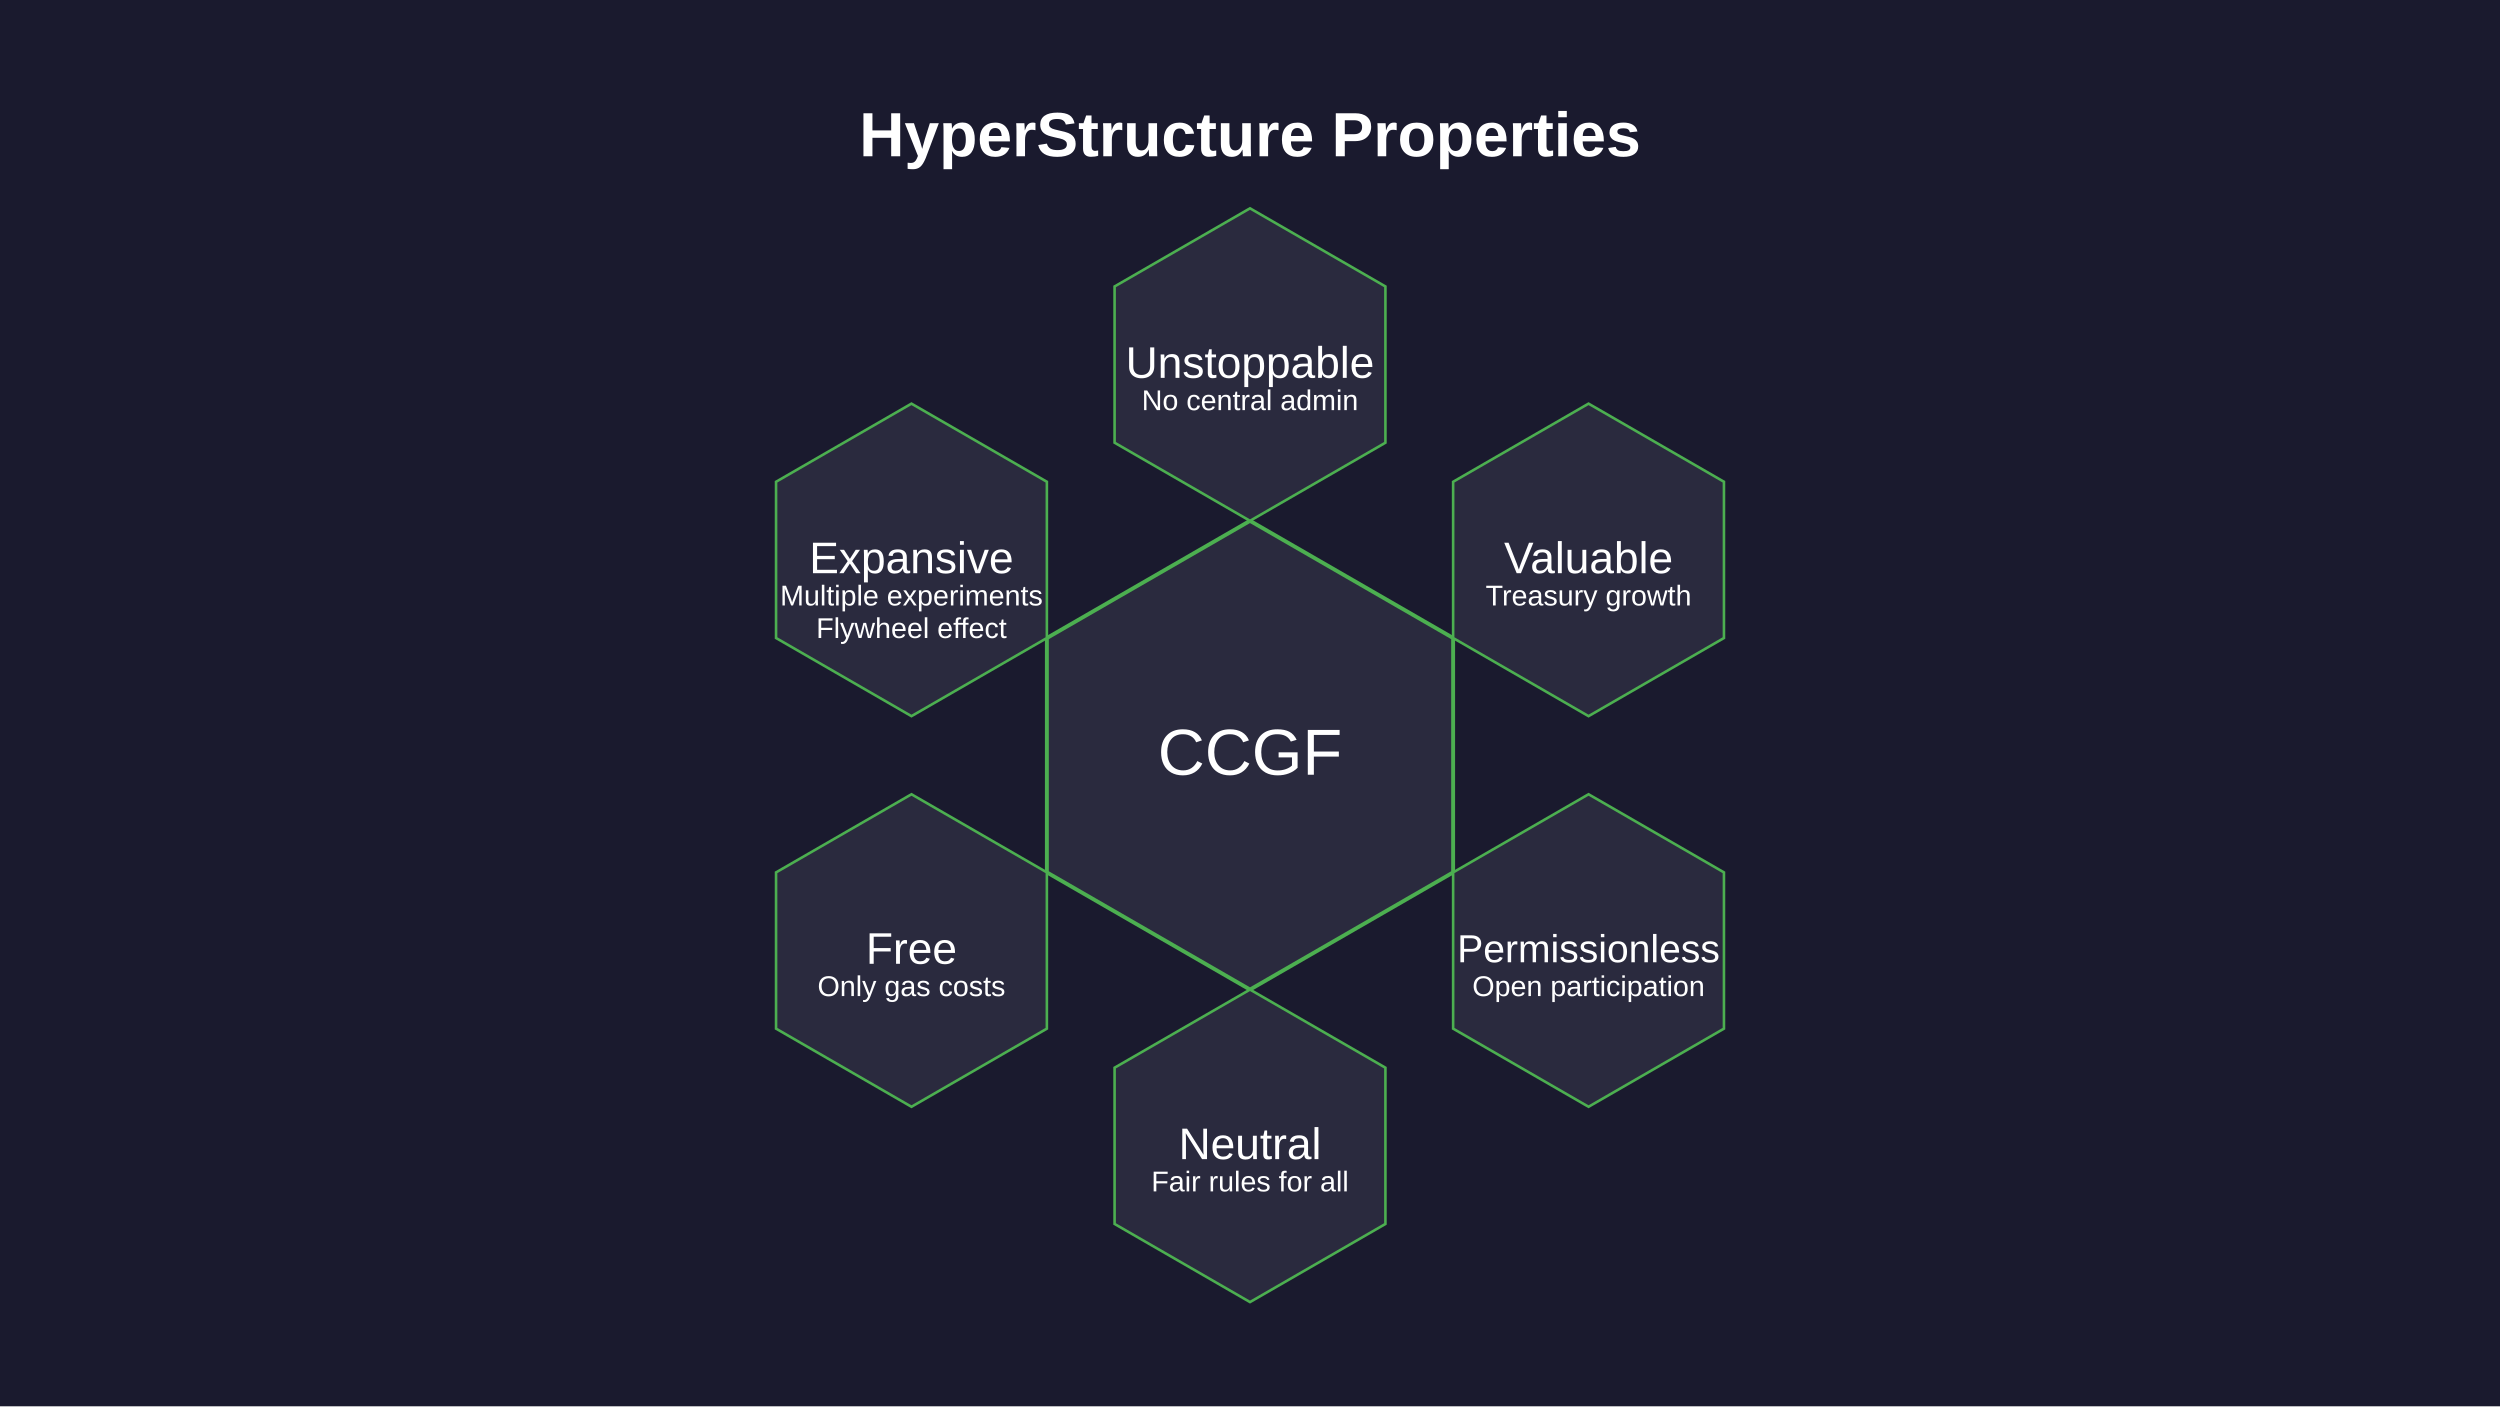
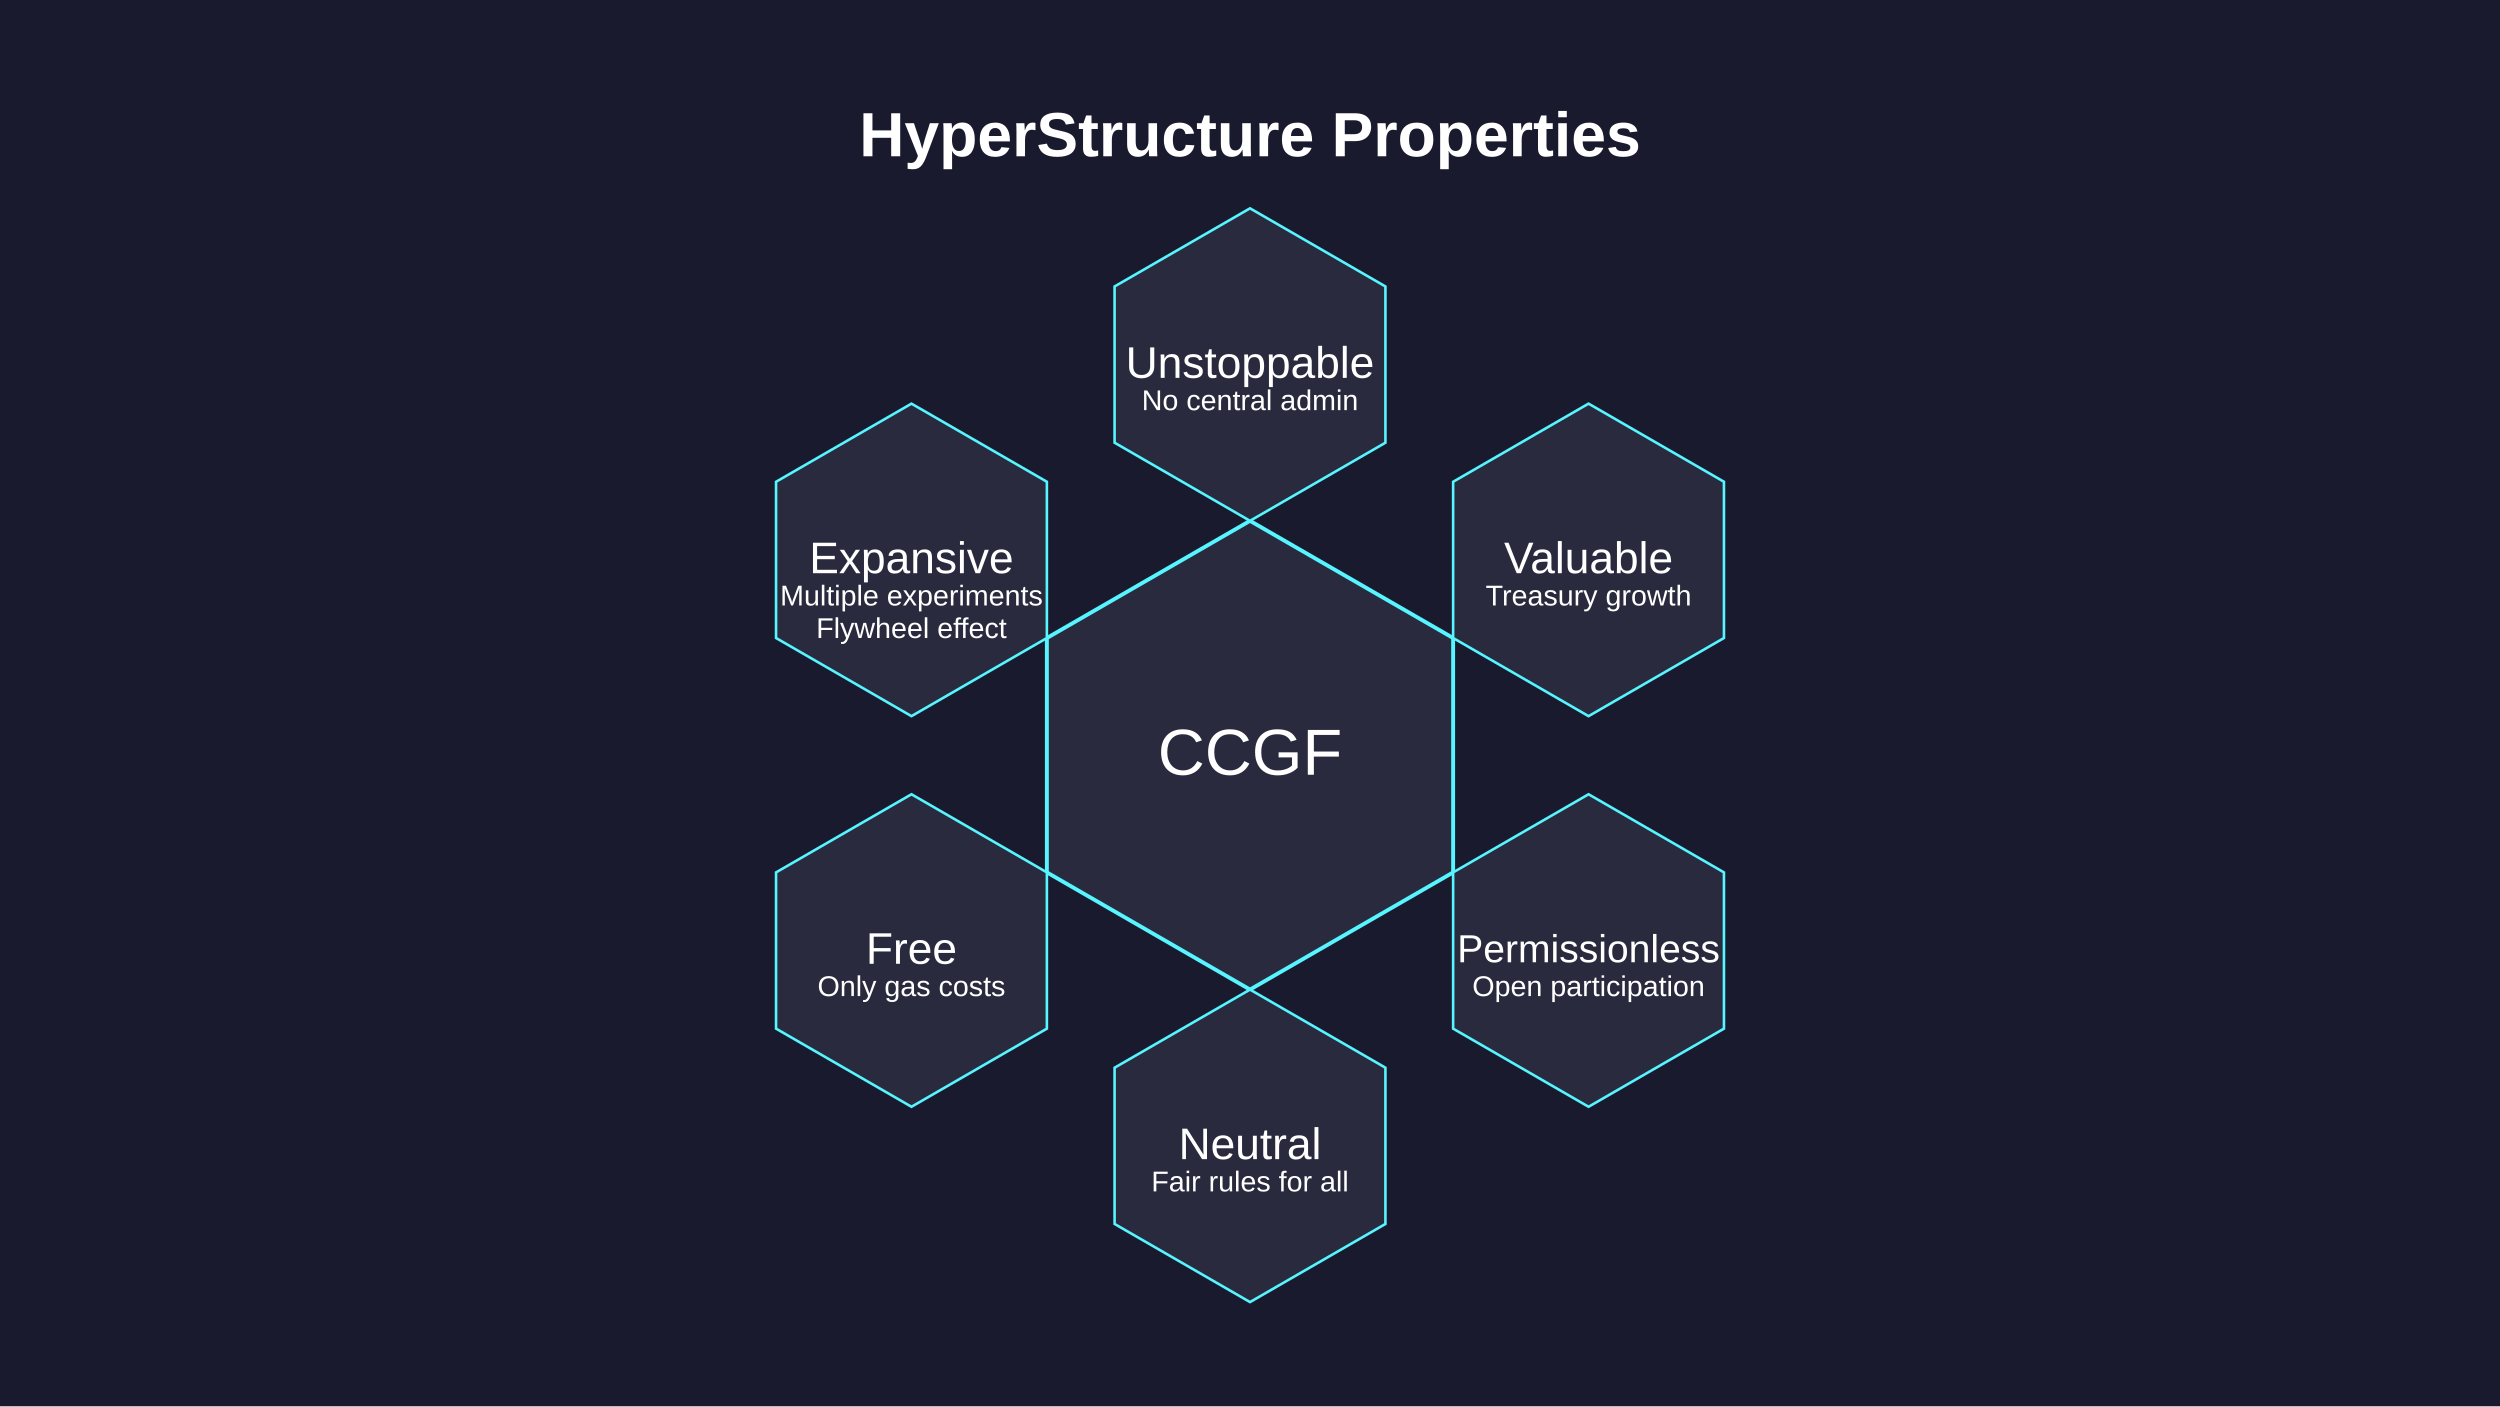
<svg xmlns="http://www.w3.org/2000/svg" width="1920" height="1080" viewBox="0 0 1920 1080">
  <rect width="100%" height="100%" fill="#1a1a2e" />
  <text x="960" y="120" font-family="Arial, sans-serif" font-size="48" fill="#ffffff" text-anchor="middle" font-weight="bold">
        HyperStructure Properties
    </text>
  <g transform="translate(960,580)">
-     <path d="M 0,-180 L 156,-90 L 156,90 L 0,180 L -156,90 L -156,-90 Z" fill="#2a2a3e" stroke="#4CAF50" stroke-width="3" />
+     <path d="M 0,-180 L 156,-90 L 156,90 L 0,180 L -156,90 L -156,-90 Z" fill="#2a2a3e" stroke="#56f5ff" stroke-width="3" />
    <text x="0" y="0" font-family="Arial, sans-serif" font-size="50" fill="#ffffff" text-anchor="middle" dy=".3em">CCGF</text>
    <g transform="translate(0,-300)">
-       <path d="M 0,-120 L 104,-60 L 104,60 L 0,120 L -104,60 L -104,-60 Z" fill="#2a2a3e" stroke="#4CAF50" stroke-width="2" />
+       <path d="M 0,-120 L 104,-60 L 104,60 L 0,120 L -104,60 L -104,-60 Z" fill="#2a2a3e" stroke="#56f5ff" stroke-width="2" />
      <text x="0" y="0" font-family="Arial, sans-serif" font-size="34" fill="#ffffff" text-anchor="middle" dy=".3em">Unstoppable</text>
      <text x="0" y="35" font-family="Arial, sans-serif" font-size="22" fill="#ffffff" text-anchor="middle">No central admin</text>
    </g>
    <g transform="translate(-260,-150)">
-       <path d="M 0,-120 L 104,-60 L 104,60 L 0,120 L -104,60 L -104,-60 Z" fill="#2a2a3e" stroke="#4CAF50" stroke-width="2" />
+       <path d="M 0,-120 L 104,-60 L 104,60 L 0,120 L -104,60 L -104,-60 Z" fill="#2a2a3e" stroke="#56f5ff" stroke-width="2" />
      <text x="0" y="0" font-family="Arial, sans-serif" font-size="34" fill="#ffffff" text-anchor="middle" dy=".3em">Expansive</text>
      <text x="0" y="35" font-family="Arial, sans-serif" font-size="22" fill="#ffffff" text-anchor="middle">Multiple experiments</text>
      <text x="0" y="60" font-family="Arial, sans-serif" font-size="22" fill="#ffffff" text-anchor="middle">Flywheel effect</text>
    </g>
    <g transform="translate(260,-150)">
-       <path d="M 0,-120 L 104,-60 L 104,60 L 0,120 L -104,60 L -104,-60 Z" fill="#2a2a3e" stroke="#4CAF50" stroke-width="2" />
+       <path d="M 0,-120 L 104,-60 L 104,60 L 0,120 L -104,60 L -104,-60 Z" fill="#2a2a3e" stroke="#56f5ff" stroke-width="2" />
      <text x="0" y="0" font-family="Arial, sans-serif" font-size="34" fill="#ffffff" text-anchor="middle" dy=".3em">Valuable</text>
      <text x="0" y="35" font-family="Arial, sans-serif" font-size="22" fill="#ffffff" text-anchor="middle">Treasury growth</text>
    </g>
    <g transform="translate(-260,150)">
-       <path d="M 0,-120 L 104,-60 L 104,60 L 0,120 L -104,60 L -104,-60 Z" fill="#2a2a3e" stroke="#4CAF50" stroke-width="2" />
+       <path d="M 0,-120 L 104,-60 L 104,60 L 0,120 L -104,60 L -104,-60 Z" fill="#2a2a3e" stroke="#56f5ff" stroke-width="2" />
      <text x="0" y="0" font-family="Arial, sans-serif" font-size="34" fill="#ffffff" text-anchor="middle" dy=".3em">Free</text>
      <text x="0" y="35" font-family="Arial, sans-serif" font-size="22" fill="#ffffff" text-anchor="middle">Only gas costs</text>
    </g>
    <g transform="translate(260,150)">
-       <path d="M 0,-120 L 104,-60 L 104,60 L 0,120 L -104,60 L -104,-60 Z" fill="#2a2a3e" stroke="#4CAF50" stroke-width="2" />
+       <path d="M 0,-120 L 104,-60 L 104,60 L 0,120 L -104,60 L -104,-60 Z" fill="#2a2a3e" stroke="#56f5ff" stroke-width="2" />
      <text x="0" y="0" font-family="Arial, sans-serif" font-size="30" fill="#ffffff" text-anchor="middle" dy=".3em">Permissionless</text>
      <text x="0" y="35" font-family="Arial, sans-serif" font-size="22" fill="#ffffff" text-anchor="middle">Open participation</text>
    </g>
    <g transform="translate(0,300)">
-       <path d="M 0,-120 L 104,-60 L 104,60 L 0,120 L -104,60 L -104,-60 Z" fill="#2a2a3e" stroke="#4CAF50" stroke-width="2" />
+       <path d="M 0,-120 L 104,-60 L 104,60 L 0,120 L -104,60 L -104,-60 Z" fill="#2a2a3e" stroke="#56f5ff" stroke-width="2" />
      <text x="0" y="0" font-family="Arial, sans-serif" font-size="34" fill="#ffffff" text-anchor="middle" dy=".3em">Neutral</text>
      <text x="0" y="35" font-family="Arial, sans-serif" font-size="22" fill="#ffffff" text-anchor="middle">Fair rules for all</text>
    </g>
-     <path d="M 0,-180 L 0,-180" stroke="#4CAF50" stroke-width="2" />
-     <path d="M 0,180 L 0,180" stroke="#4CAF50" stroke-width="2" />
-     <path d="M -156,-90 L -156,-90" stroke="#4CAF50" stroke-width="2" />
-     <path d="M 156,-90 L 156,-90" stroke="#4CAF50" stroke-width="2" />
-     <path d="M -156,90 L -156,90" stroke="#4CAF50" stroke-width="2" />
-     <path d="M 156,90 L 156,90" stroke="#4CAF50" stroke-width="2" />
+     <path d="M 0,-180 L 0,-180" stroke="#56f5ff" stroke-width="2" />
+     <path d="M 0,180 L 0,180" stroke="#56f5ff" stroke-width="2" />
+     <path d="M -156,-90 L -156,-90" stroke="#56f5ff" stroke-width="2" />
+     <path d="M 156,-90 L 156,-90" stroke="#56f5ff" stroke-width="2" />
+     <path d="M -156,90 L -156,90" stroke="#56f5ff" stroke-width="2" />
+     <path d="M 156,90 L 156,90" stroke="#56f5ff" stroke-width="2" />
  </g>
</svg>
